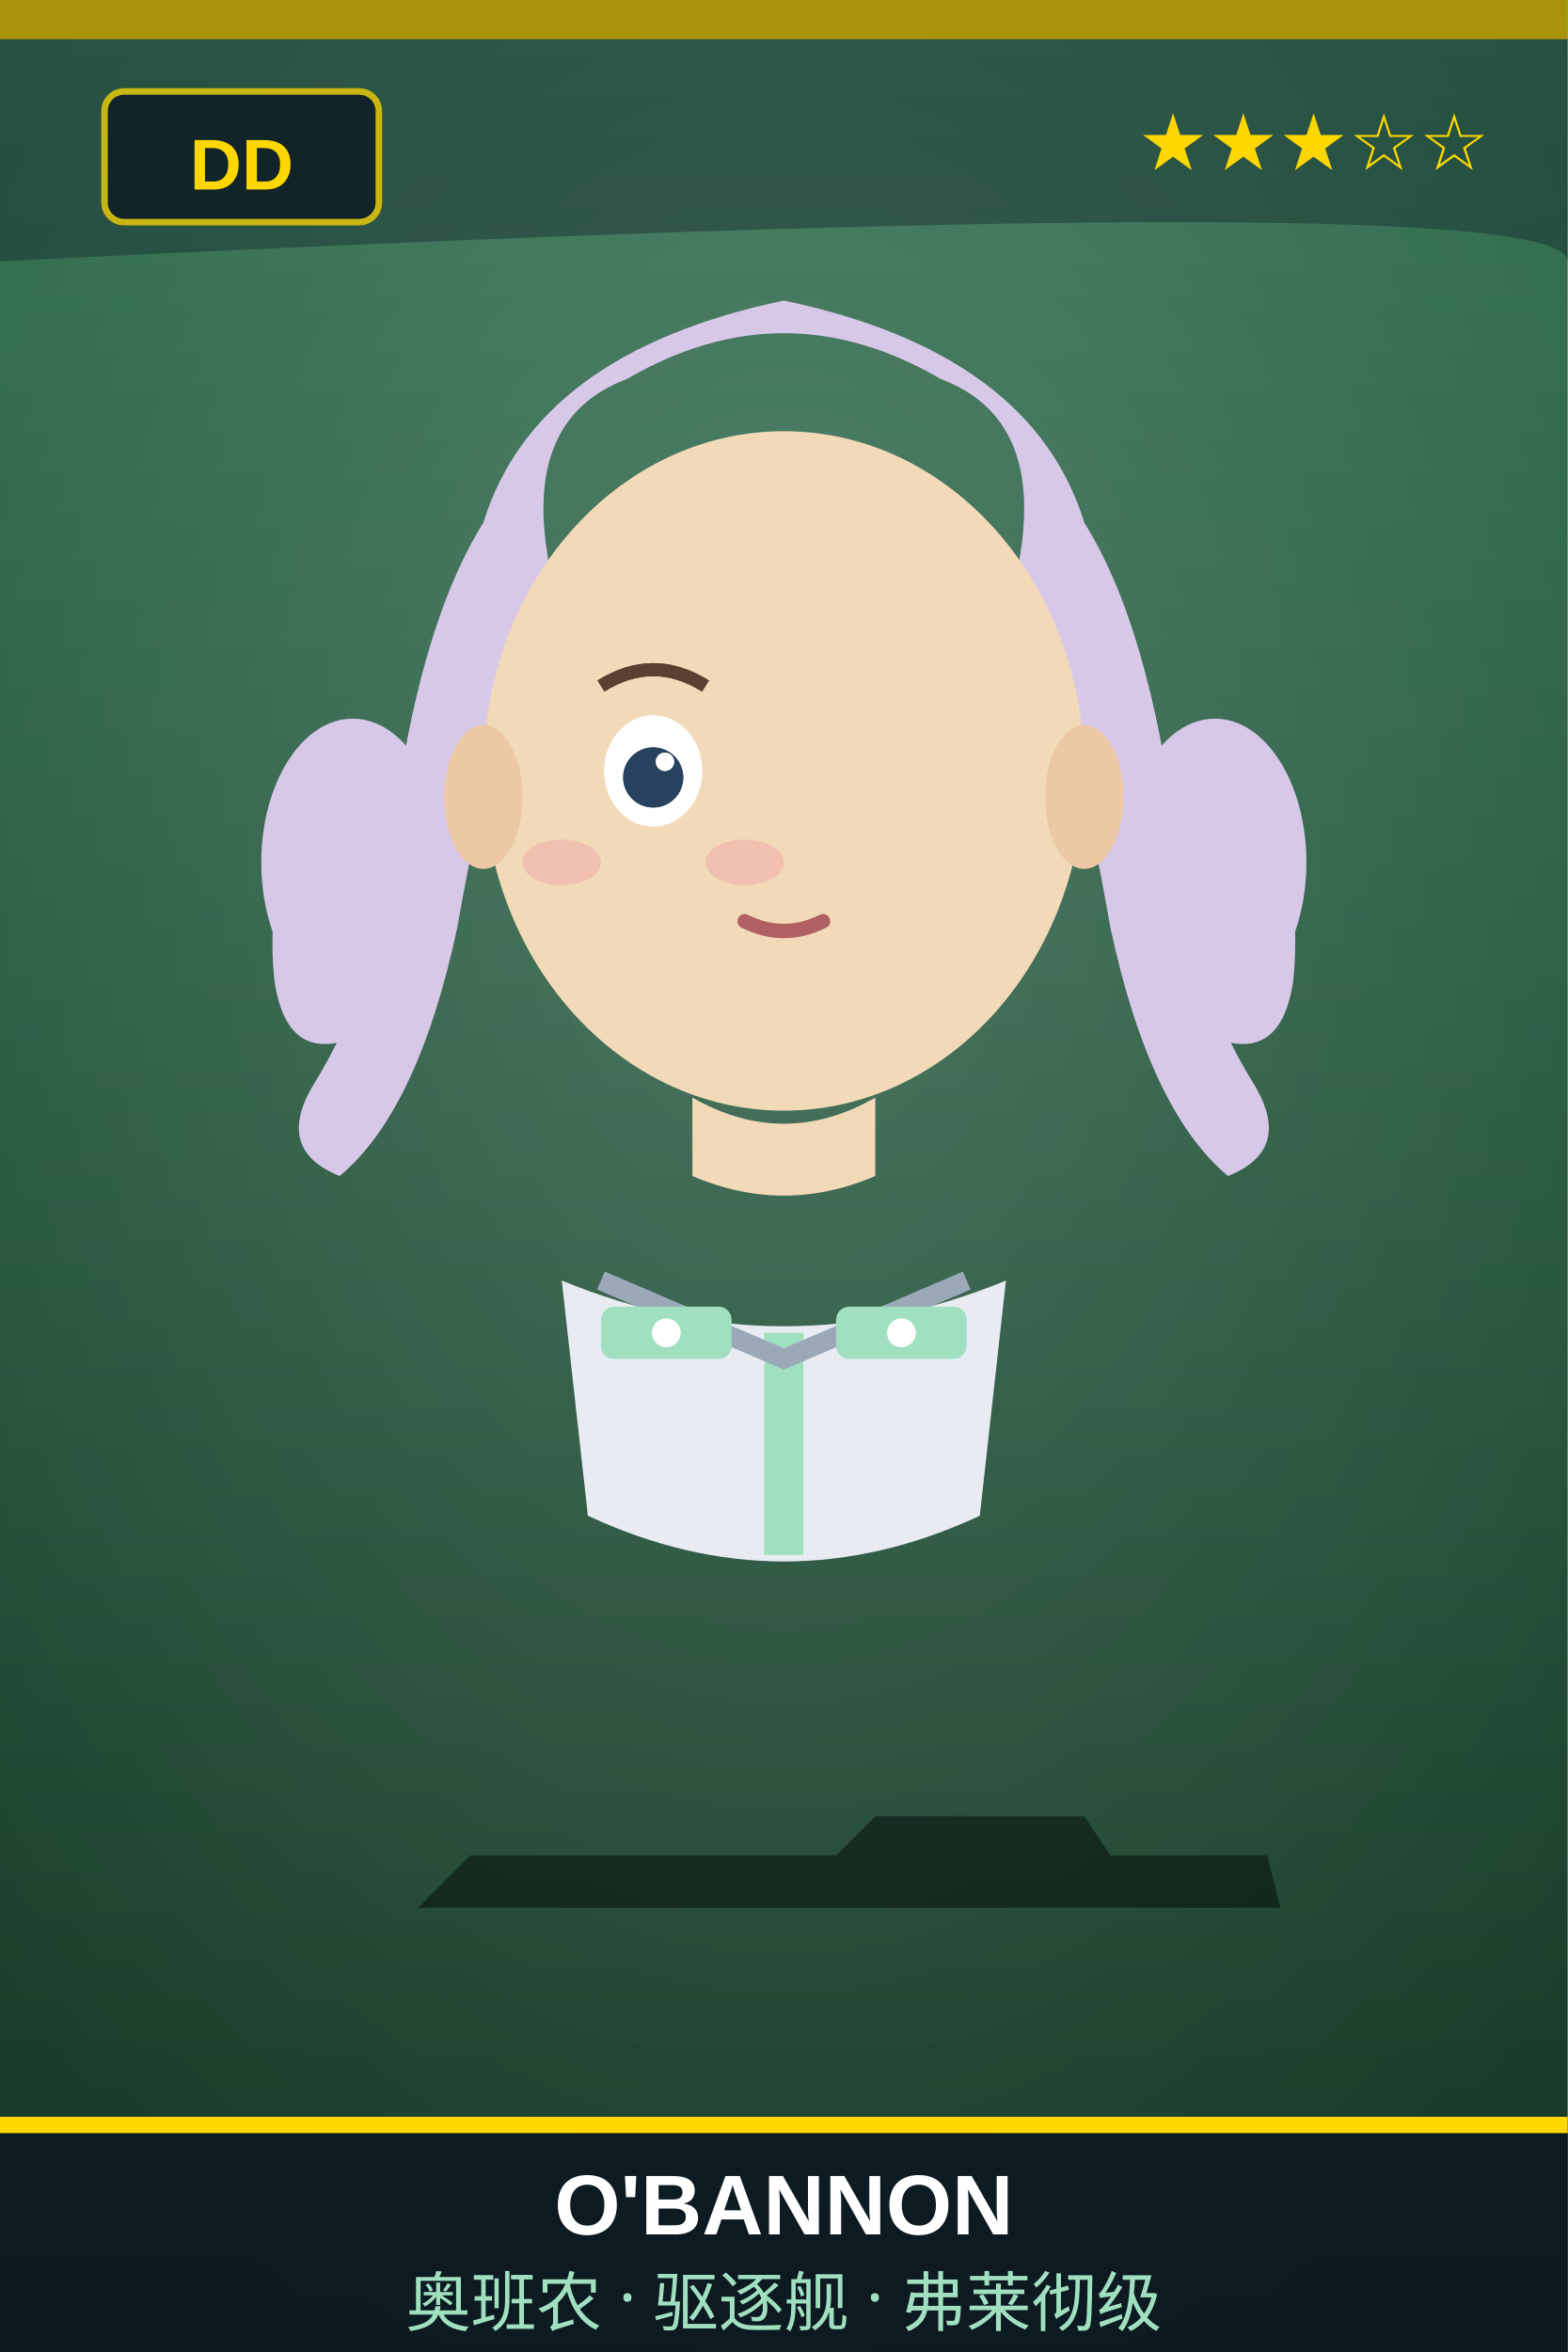
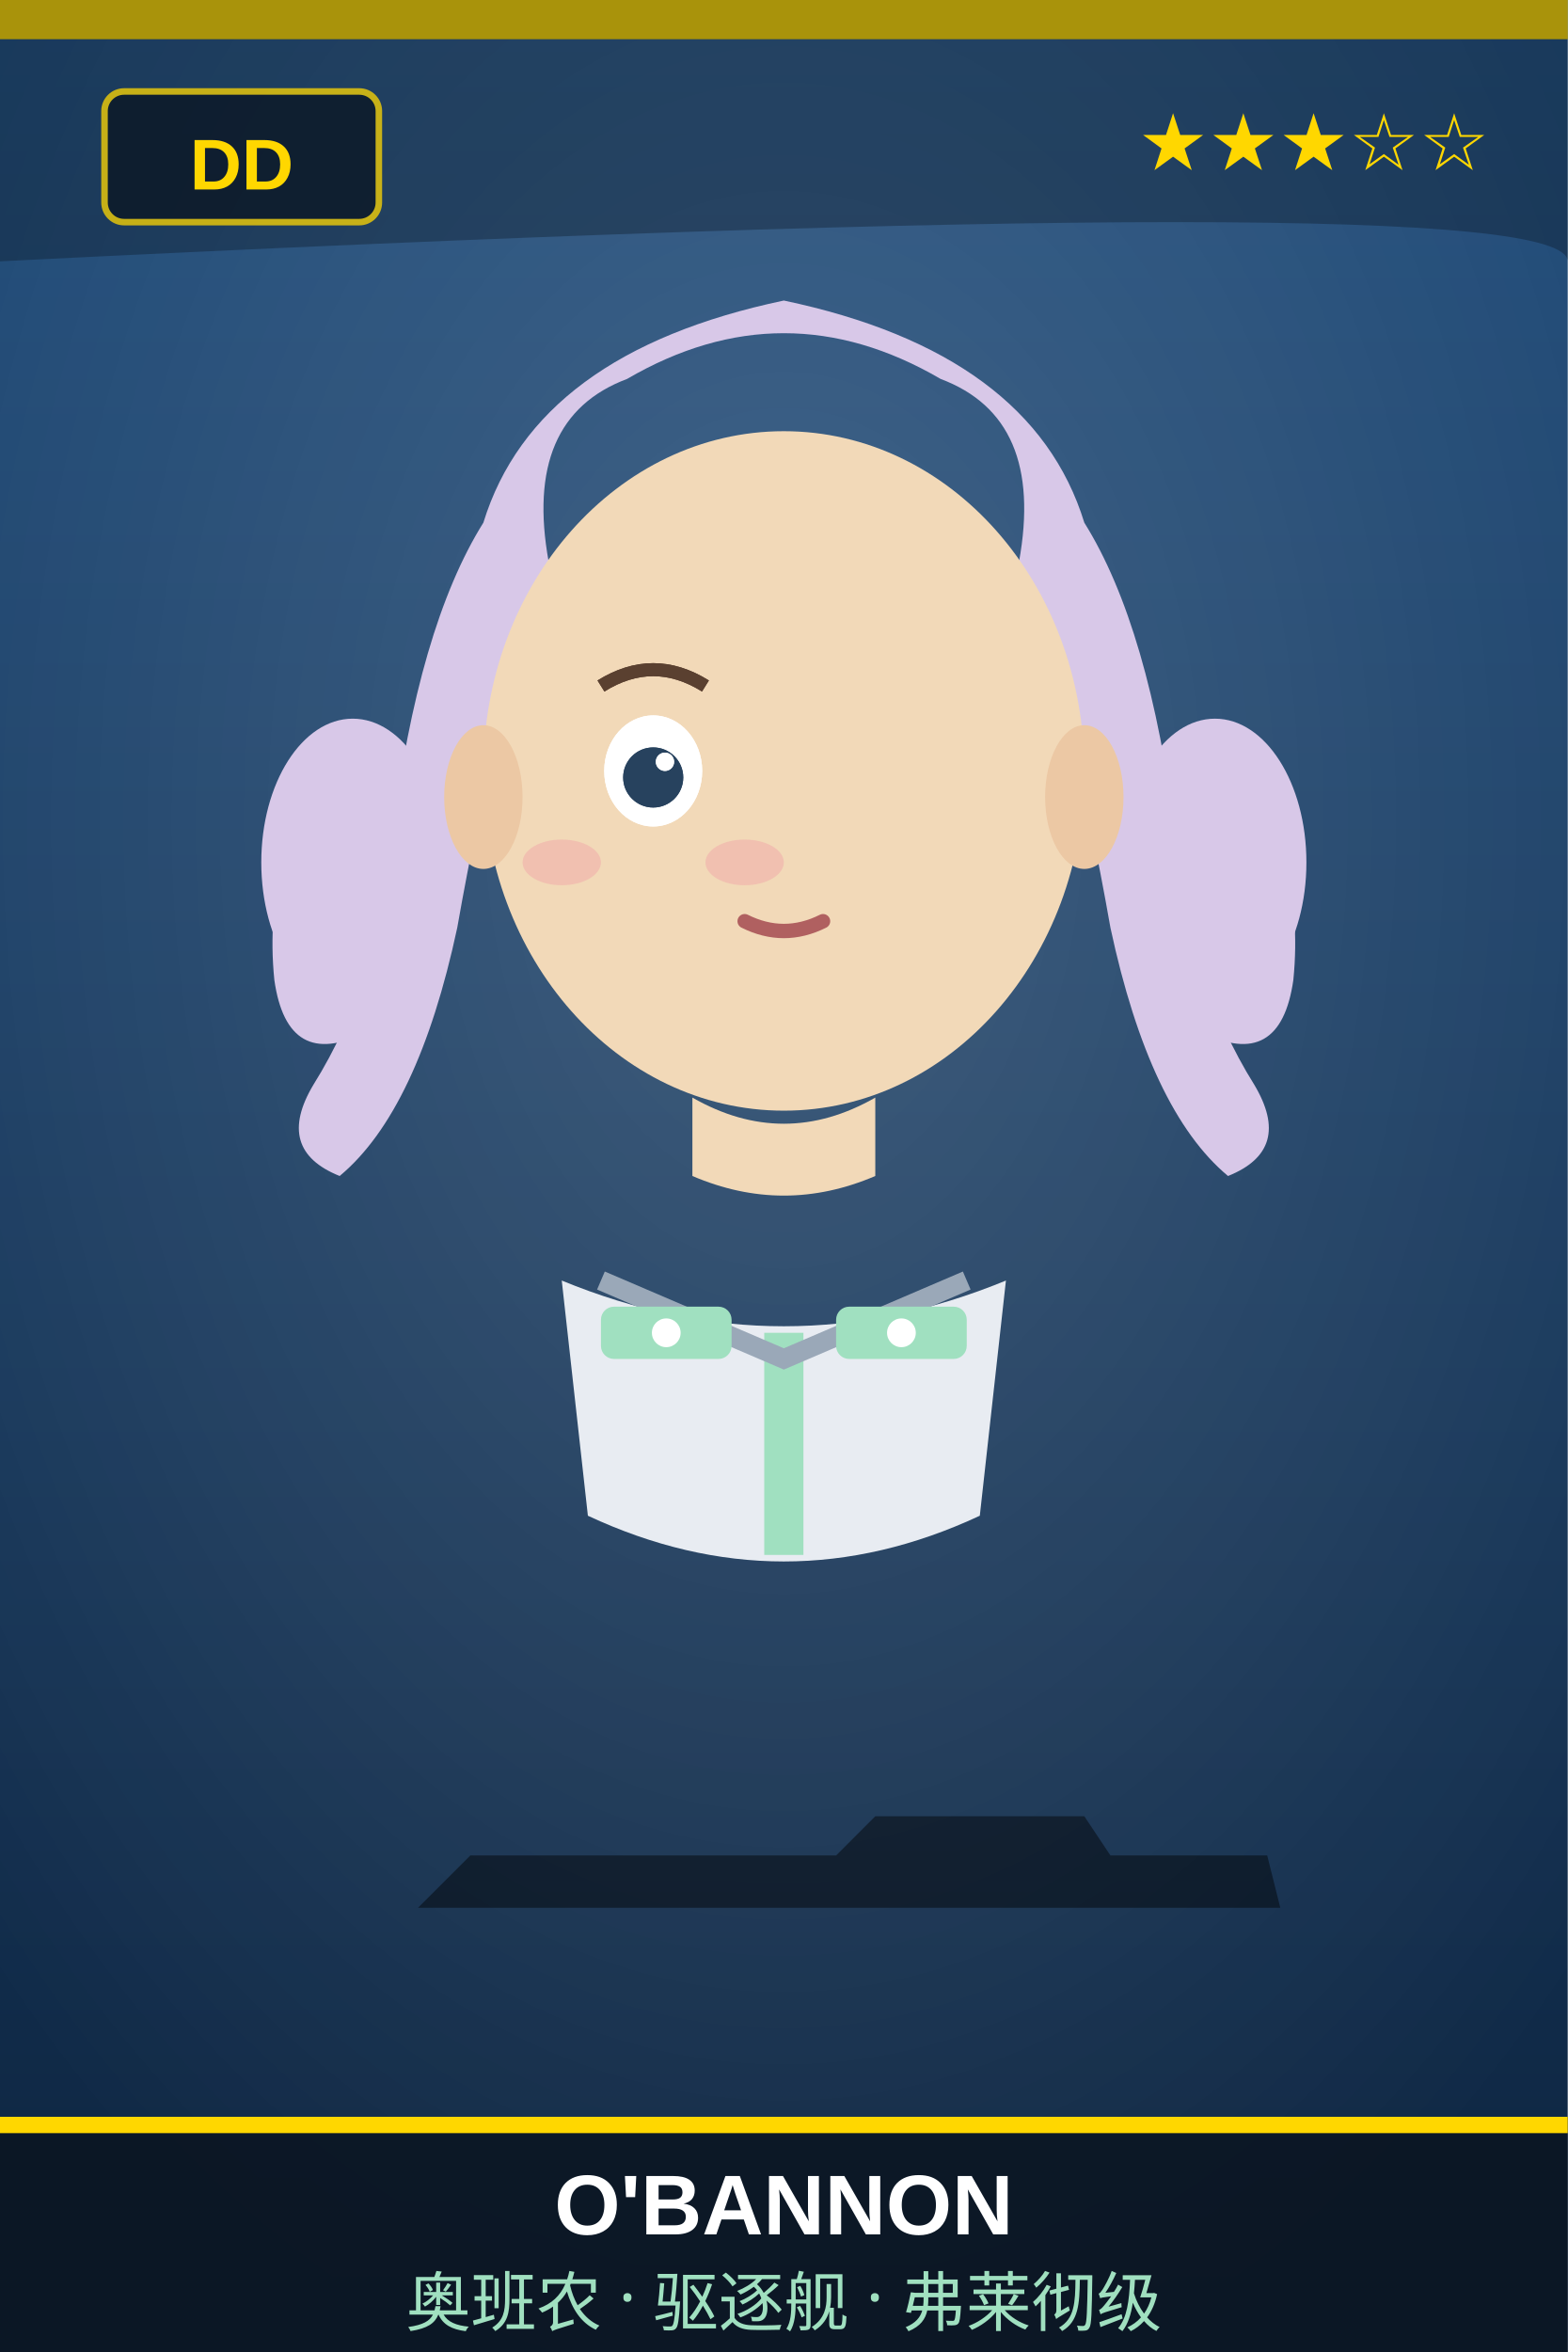
<svg xmlns="http://www.w3.org/2000/svg" width="240" height="360" viewBox="0 0 240 360">
  <defs>
    <linearGradient id="bg" x1="0" y1="0" x2="0" y2="1">
-       <stop offset="0" stop-color="#2f6f4f" />
-       <stop offset="1" stop-color="#143725" />
+       <stop offset="0" stop-color="#1c4a7a" />
+       <stop offset="1" stop-color="#0e2540" />
    </linearGradient>
    <radialGradient id="glow" cx="0.5" cy="0.35" r="0.7">
      <stop offset="0" stop-color="#ffffff" stop-opacity="0.18" />
      <stop offset="1" stop-color="#ffffff" stop-opacity="0" />
    </radialGradient>
  </defs>
  <rect width="240" height="360" fill="url(#bg)" />
  <rect width="240" height="360" fill="url(#glow)" />
  <rect x="0" y="0" width="240" height="6" fill="#ffd700" />
  <path d="M0,40 Q240,28 240,40 L240,0 L0,0 Z" fill="#0a1420" opacity="0.35" />
  <g transform="translate(16,14)">
    <rect width="42" height="20" rx="3" fill="#0a1420" opacity="0.75" stroke="#ffd700" stroke-width="1" />
    <text x="21" y="15" font-size="11" font-weight="bold" text-anchor="middle" fill="#ffd700" font-family="Arial">DD</text>
  </g>
  <text x="228" y="26" font-size="12" text-anchor="end" fill="#ffd700" font-family="Arial">★★★☆☆</text>
  <path d="M74,80 Q64,96 60,128 Q58,150 48,166 Q42,176 52,180 Q64,170 70,142 Q76,108 84,86 Q80,64 96,58 Q120,44 144,58 Q160,64 156,86 Q164,108 170,142 Q176,170 188,180 Q198,176 192,166 Q182,150 180,128 Q176,96 166,80 Q158,54 120,46 Q82,54 74,80 Z" fill="#d8c8e8" />
  <ellipse cx="54" cy="132" rx="14" ry="22" fill="#d8c8e8" />
  <ellipse cx="186" cy="132" rx="14" ry="22" fill="#d8c8e8" />
  <path d="M52,116 Q40,130 42,150 Q44,164 56,158 Q60,142 58,122 Z" fill="#d8c8e8" />
  <path d="M188,116 Q200,130 198,150 Q196,164 184,158 Q180,142 182,122 Z" fill="#d8c8e8" />
  <ellipse cx="120" cy="118" rx="46" ry="52" fill="#f2d9b8" />
  <ellipse cx="74" cy="122" rx="6" ry="11" fill="#ecc8a4" />
  <ellipse cx="166" cy="122" rx="6" ry="11" fill="#ecc8a4" />
  <path d="M106,168 Q120,176 134,168 L134,180 Q120,186 106,180 Z" fill="#f2d9b8" />
  <path d="M86,196 Q120,210 154,196 L150,232 Q120,246 90,232 Z" fill="#e8ecf2" />
  <path d="M120,204 L120,238" stroke="#a0e0c0" stroke-width="6" />
  <path d="M92,196 L120,208 L148,196" stroke="#9aa8b8" stroke-width="3" fill="none" />
  <rect x="92" y="200" width="20" height="8" rx="2" fill="#a0e0c0" />
  <rect x="128" y="200" width="20" height="8" rx="2" fill="#a0e0c0" />
  <circle cx="102" cy="204" r="2.2" fill="#fff" />
  <circle cx="138" cy="204" r="2.2" fill="#fff" />
  <ellipse cx="100" cy="118" rx="7.5" ry="8.5" fill="#fff" />
  <ellipse cx="100" cy="118" rx="7.5" ry="8.5" fill="#fff" />
  <circle cx="100" cy="119" r="4.6" fill="#27425e" />
  <circle cx="100" cy="119" r="4.6" fill="#27425e" />
  <circle cx="101.8" cy="116.6" r="1.4" fill="#fff" />
  <circle cx="101.8" cy="116.6" r="1.4" fill="#fff" />
  <path d="M92,105 Q100,100 108,105" stroke="#5a4030" stroke-width="2" fill="none" />
  <path d="M92,105 Q100,100 108,105" stroke="#5a4030" stroke-width="2" fill="none" />
  <path d="M114,141 Q120,144 126,141" stroke="#b06060" stroke-width="2.2" fill="none" stroke-linecap="round" />
  <ellipse cx="86" cy="132" rx="6" ry="3.5" fill="#f0a8a8" opacity="0.5" />
  <ellipse cx="114" cy="132" rx="6" ry="3.5" fill="#f0a8a8" opacity="0.5" />
  <g transform="translate(0,0)" fill="#000" opacity="0.45">
    <path d="M64,292 L72,284 L128,284 L134,278 L166,278 L170,284 L194,284 L196,292 Z" />
  </g>
  <rect x="0" y="324" width="240" height="36" fill="#0a1420" opacity="0.85" />
  <rect x="0" y="324" width="240" height="2.5" fill="#ffd700" />
  <text x="120" y="342" font-size="13" font-weight="bold" text-anchor="middle" fill="#ffffff" font-family="Arial">O'BANNON</text>
  <text x="120" y="356" font-size="10" text-anchor="middle" fill="#a0e0c0" font-family="'Microsoft YaHei', sans-serif">奥班农 · 驱逐舰 · 弗莱彻级</text>
</svg>
